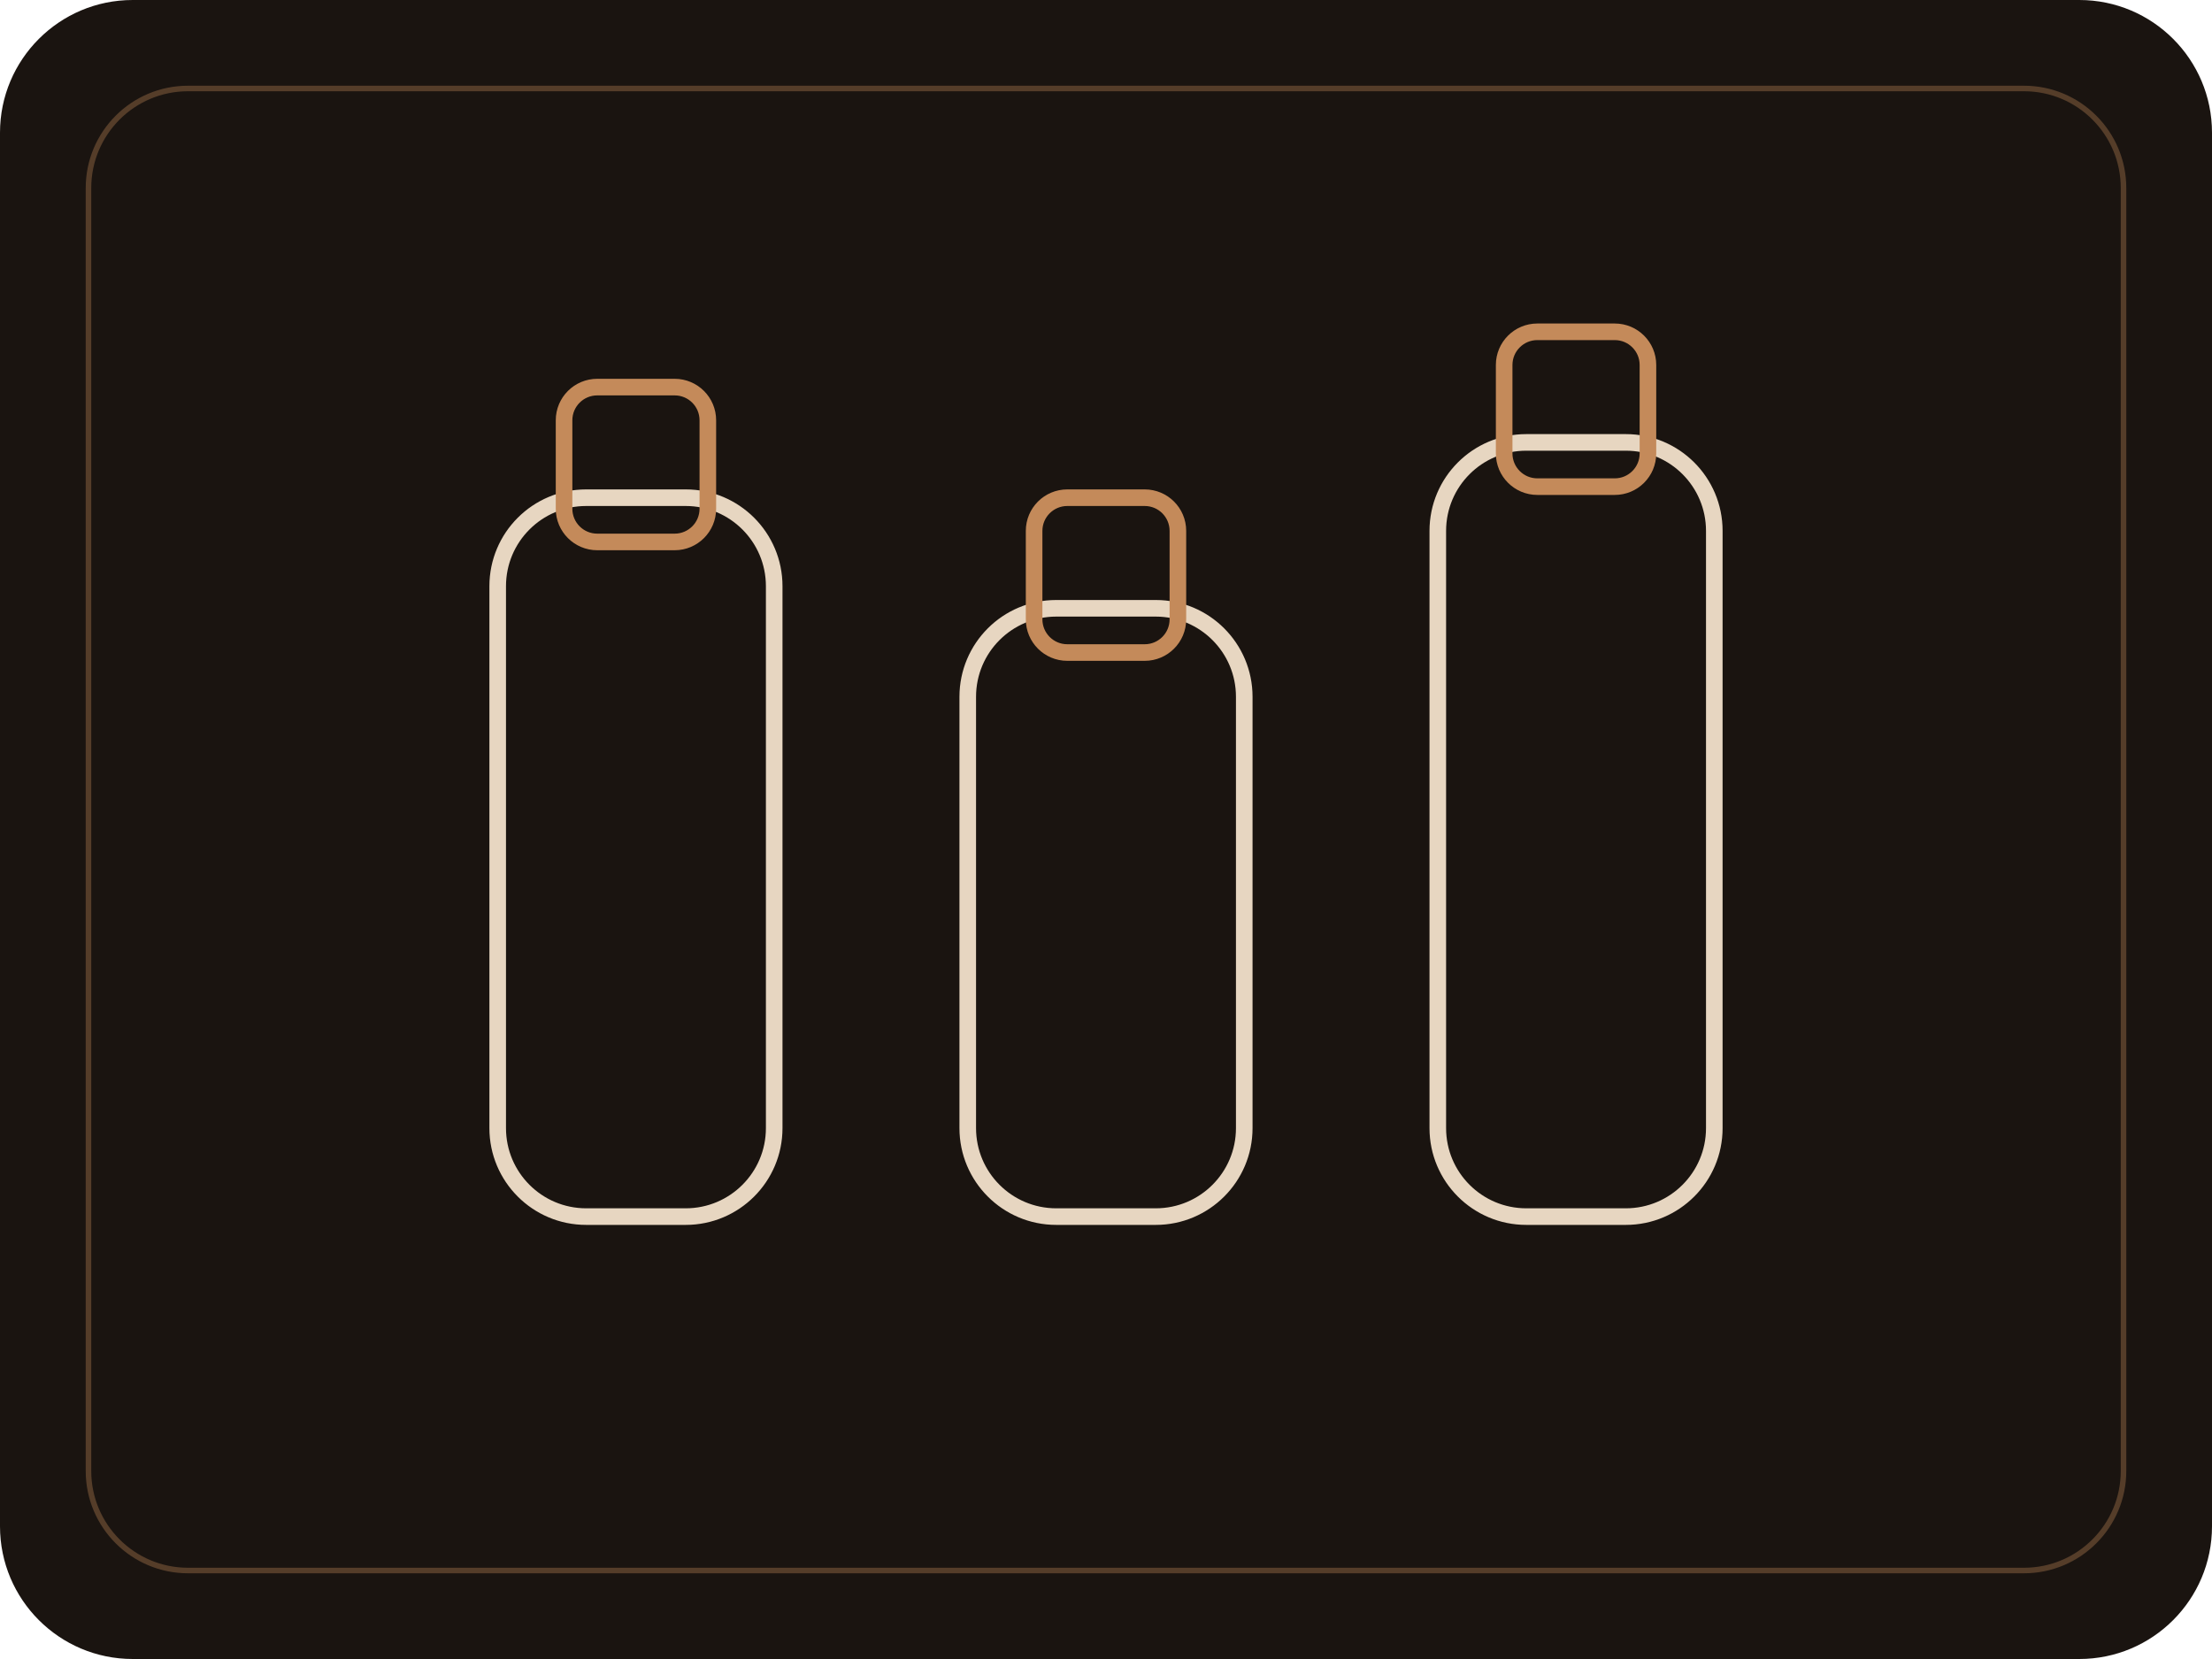
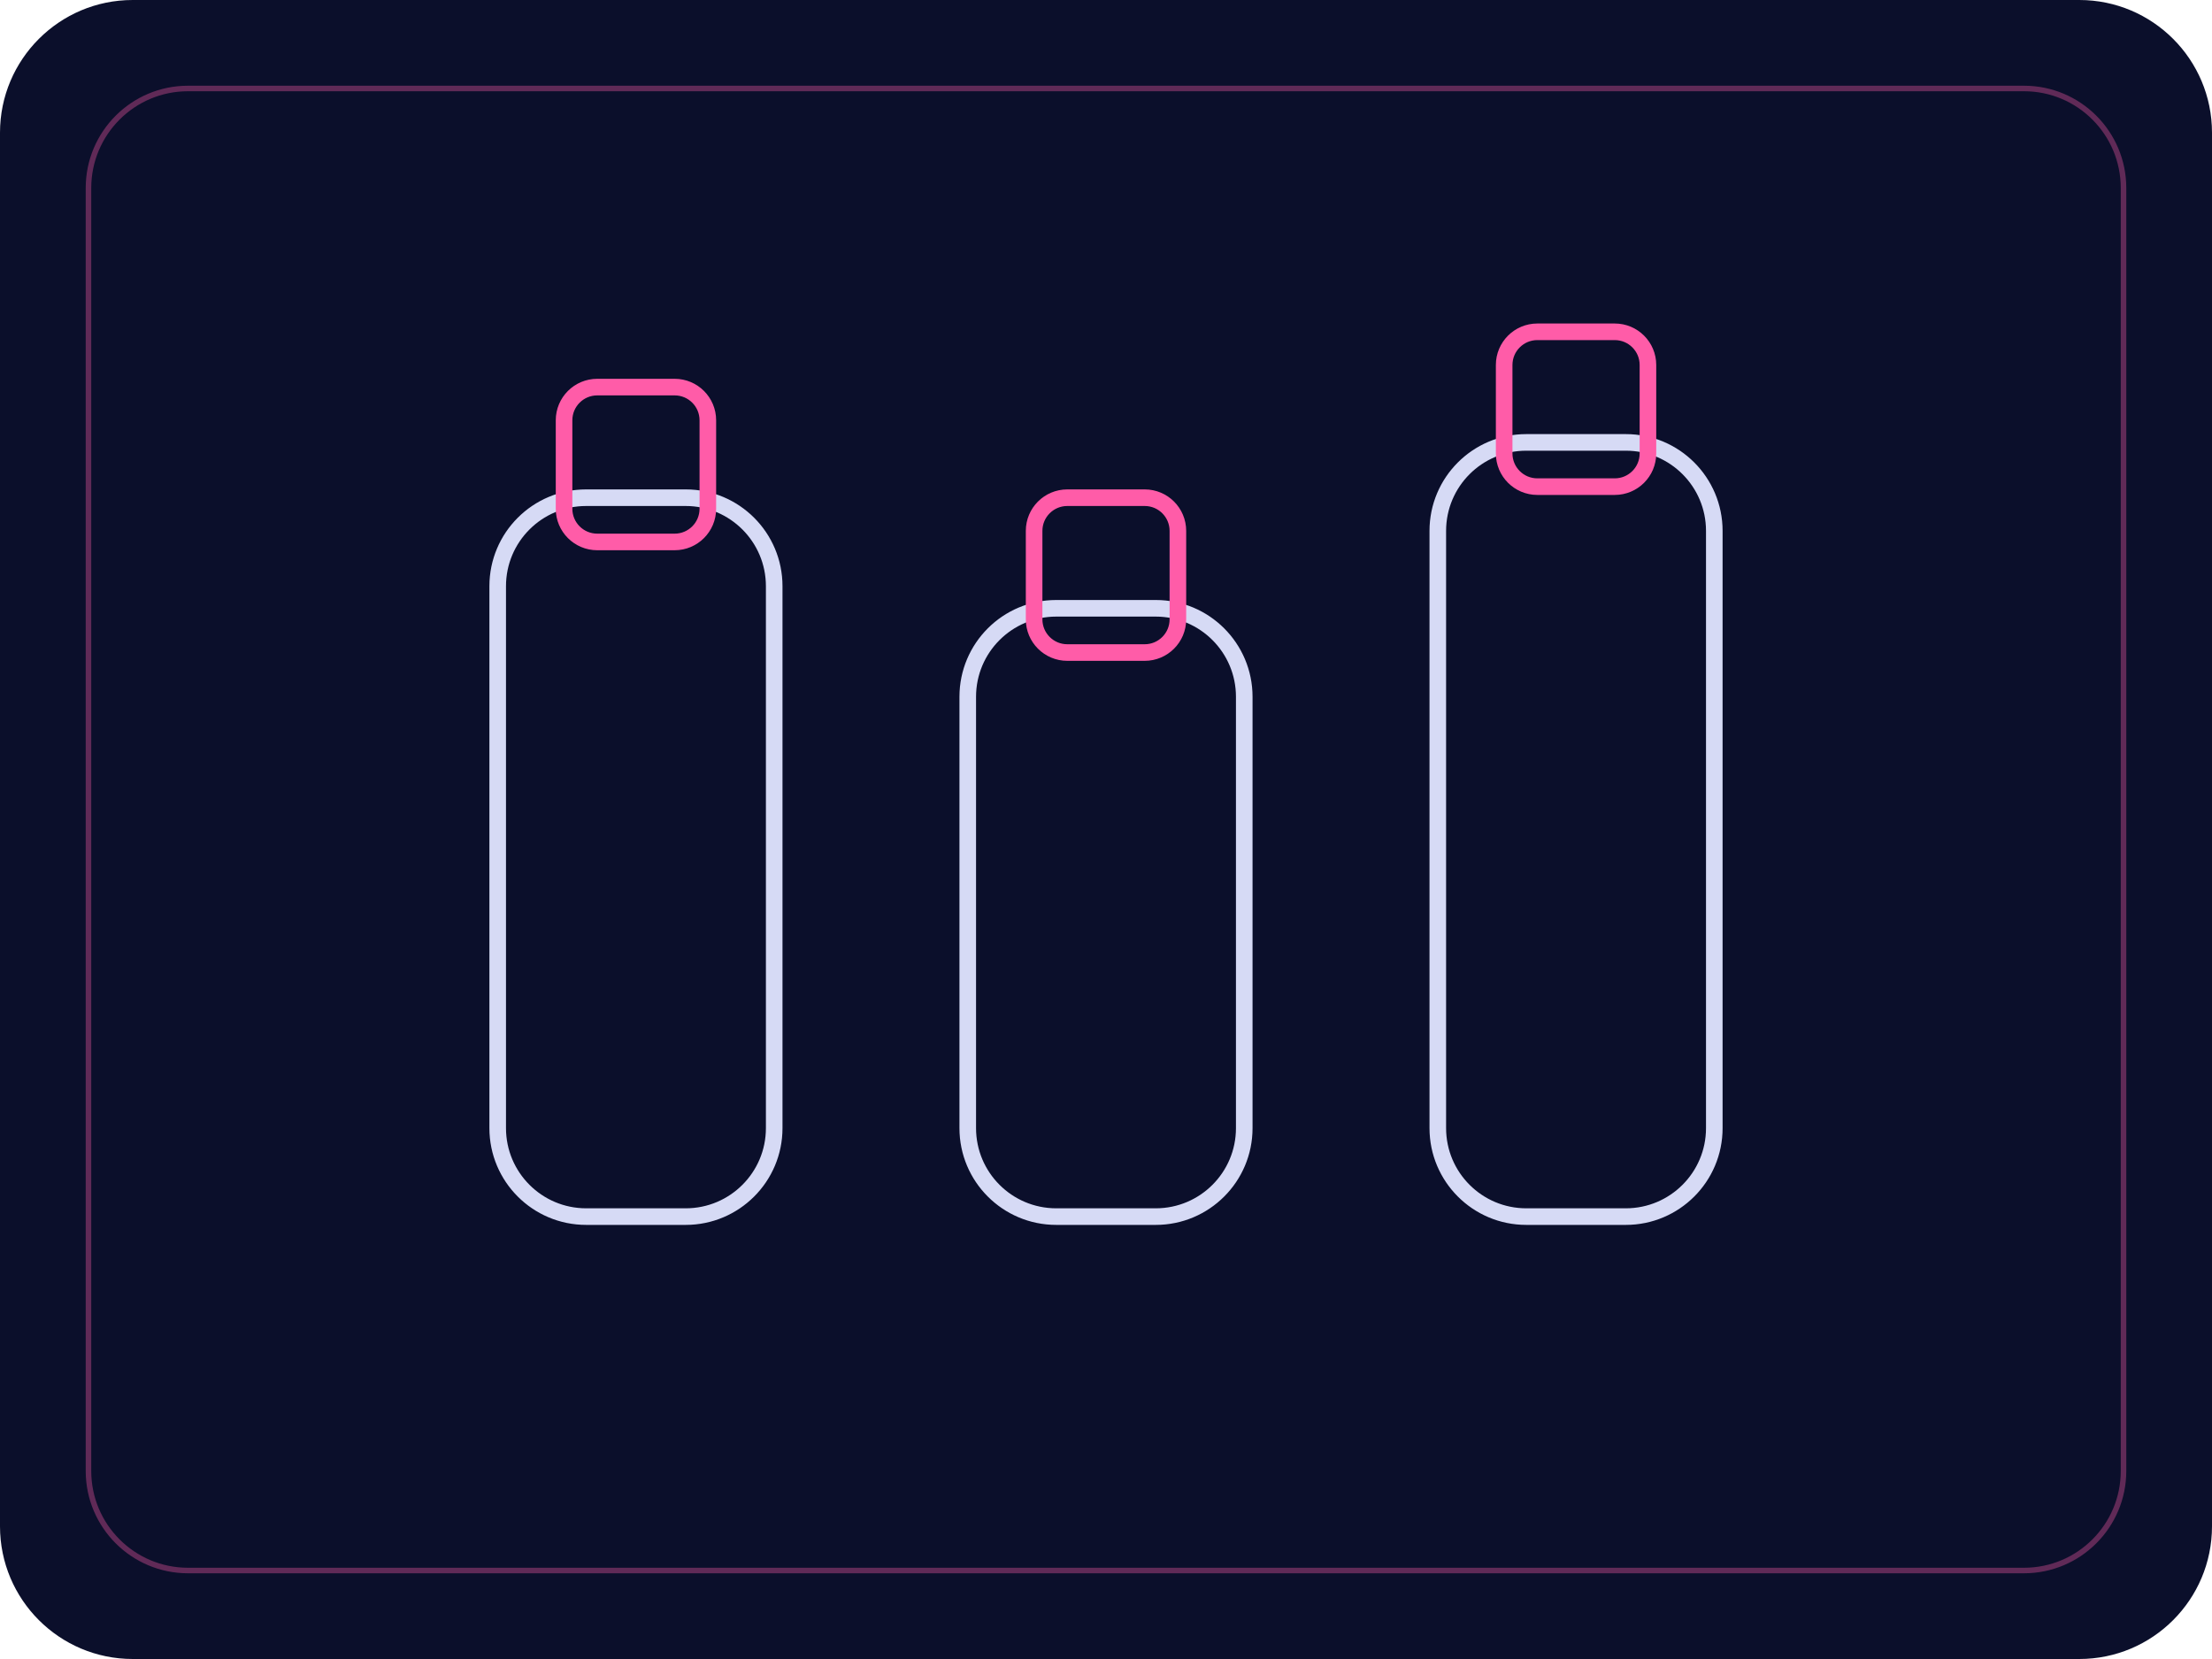
<svg xmlns="http://www.w3.org/2000/svg" viewBox="0 0 400 300" role="img" aria-label="silicone travel bottles category illustration">
-   <rect width="400" height="300" rx="24" fill="#1A1410" />
-   <rect x="16" y="16" width="368" height="268" rx="18" fill="none" stroke="#C48A5A" stroke-opacity="0.35" />
-   <rect x="90" y="90" width="50" height="130" rx="16" fill="none" stroke="#E7D6C1" stroke-width="3" />
-   <rect x="102" y="70" width="26" height="28" rx="6" fill="none" stroke="#C48A5A" stroke-width="3" />
-   <rect x="175" y="110" width="50" height="110" rx="16" fill="none" stroke="#E7D6C1" stroke-width="3" />
-   <rect x="187" y="90" width="26" height="28" rx="6" fill="none" stroke="#C48A5A" stroke-width="3" />
-   <rect x="260" y="80" width="50" height="140" rx="16" fill="none" stroke="#E7D6C1" stroke-width="3" />
-   <rect x="272" y="60" width="26" height="28" rx="6" fill="none" stroke="#C48A5A" stroke-width="3" />
+   <rect width="400" height="300" rx="24" fill="#0B0F2B" />
+   <rect x="16" y="16" width="368" height="268" rx="18" fill="none" stroke="#FF5CA8" stroke-opacity="0.35" />
+   <rect x="90" y="90" width="50" height="130" rx="16" fill="none" stroke="#D6DAF5" stroke-width="3" />
+   <rect x="102" y="70" width="26" height="28" rx="6" fill="none" stroke="#FF5CA8" stroke-width="3" />
+   <rect x="175" y="110" width="50" height="110" rx="16" fill="none" stroke="#D6DAF5" stroke-width="3" />
+   <rect x="187" y="90" width="26" height="28" rx="6" fill="none" stroke="#FF5CA8" stroke-width="3" />
+   <rect x="260" y="80" width="50" height="140" rx="16" fill="none" stroke="#D6DAF5" stroke-width="3" />
+   <rect x="272" y="60" width="26" height="28" rx="6" fill="none" stroke="#FF5CA8" stroke-width="3" />
</svg>
